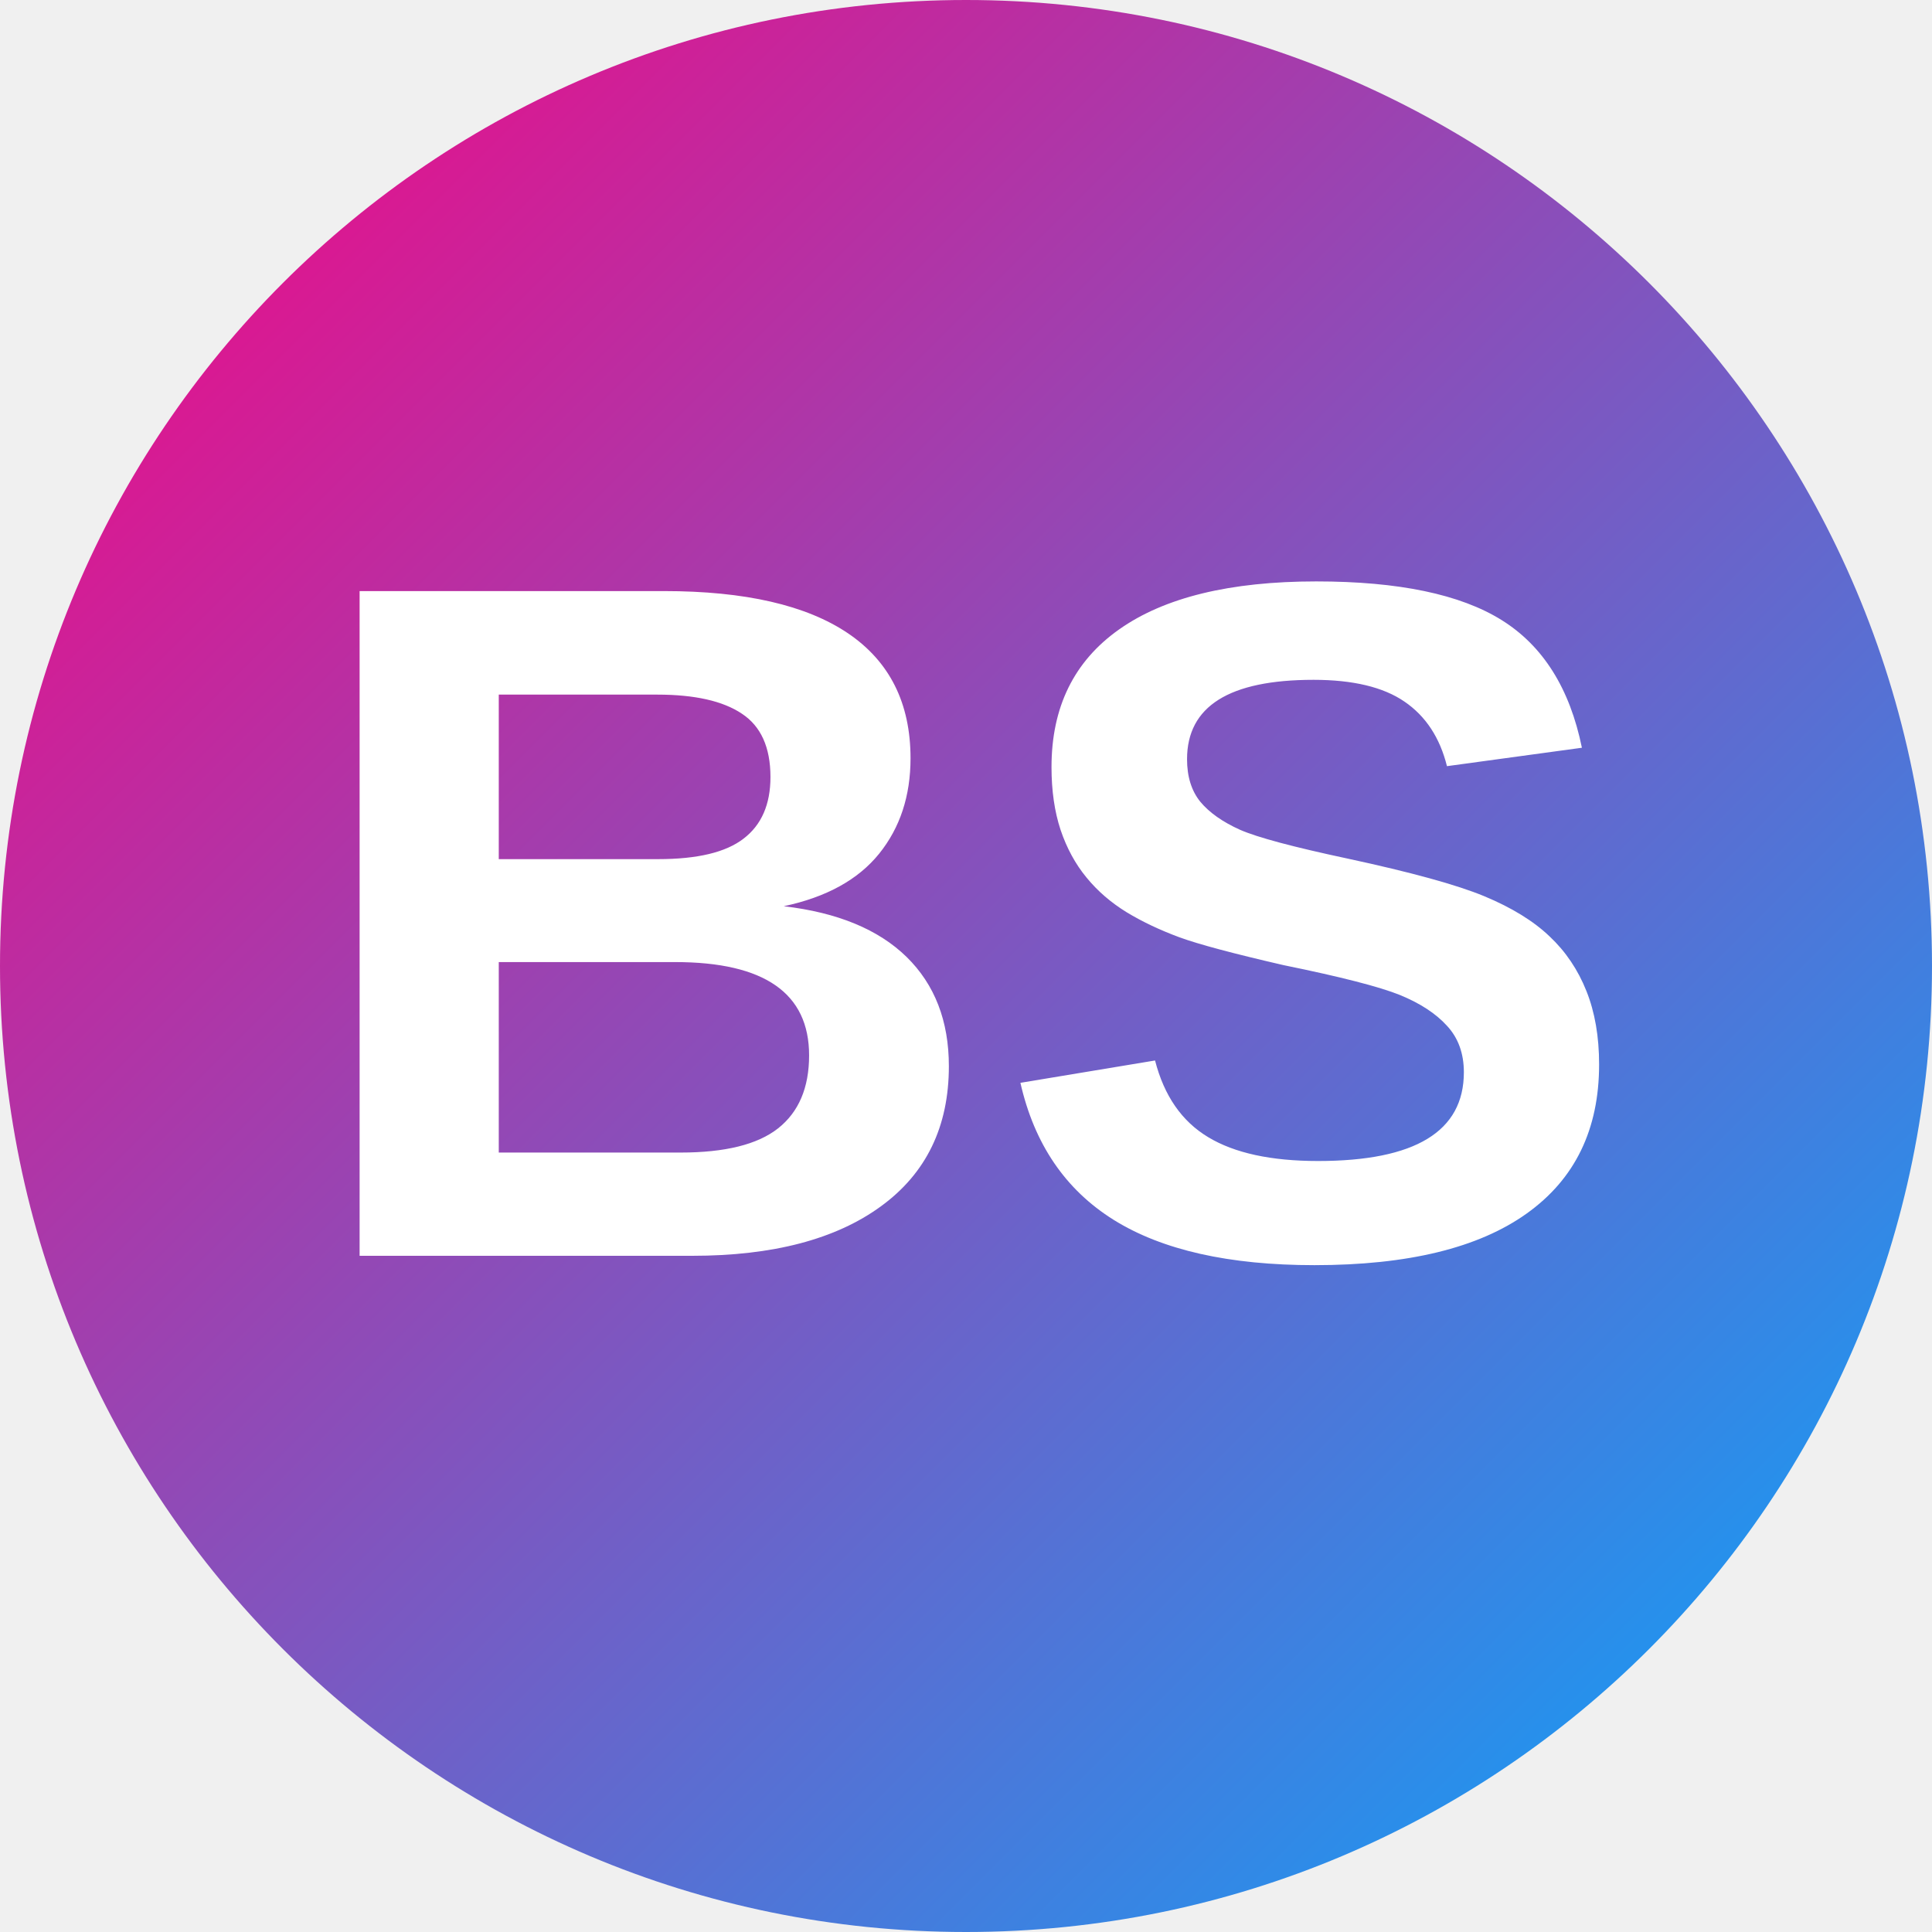
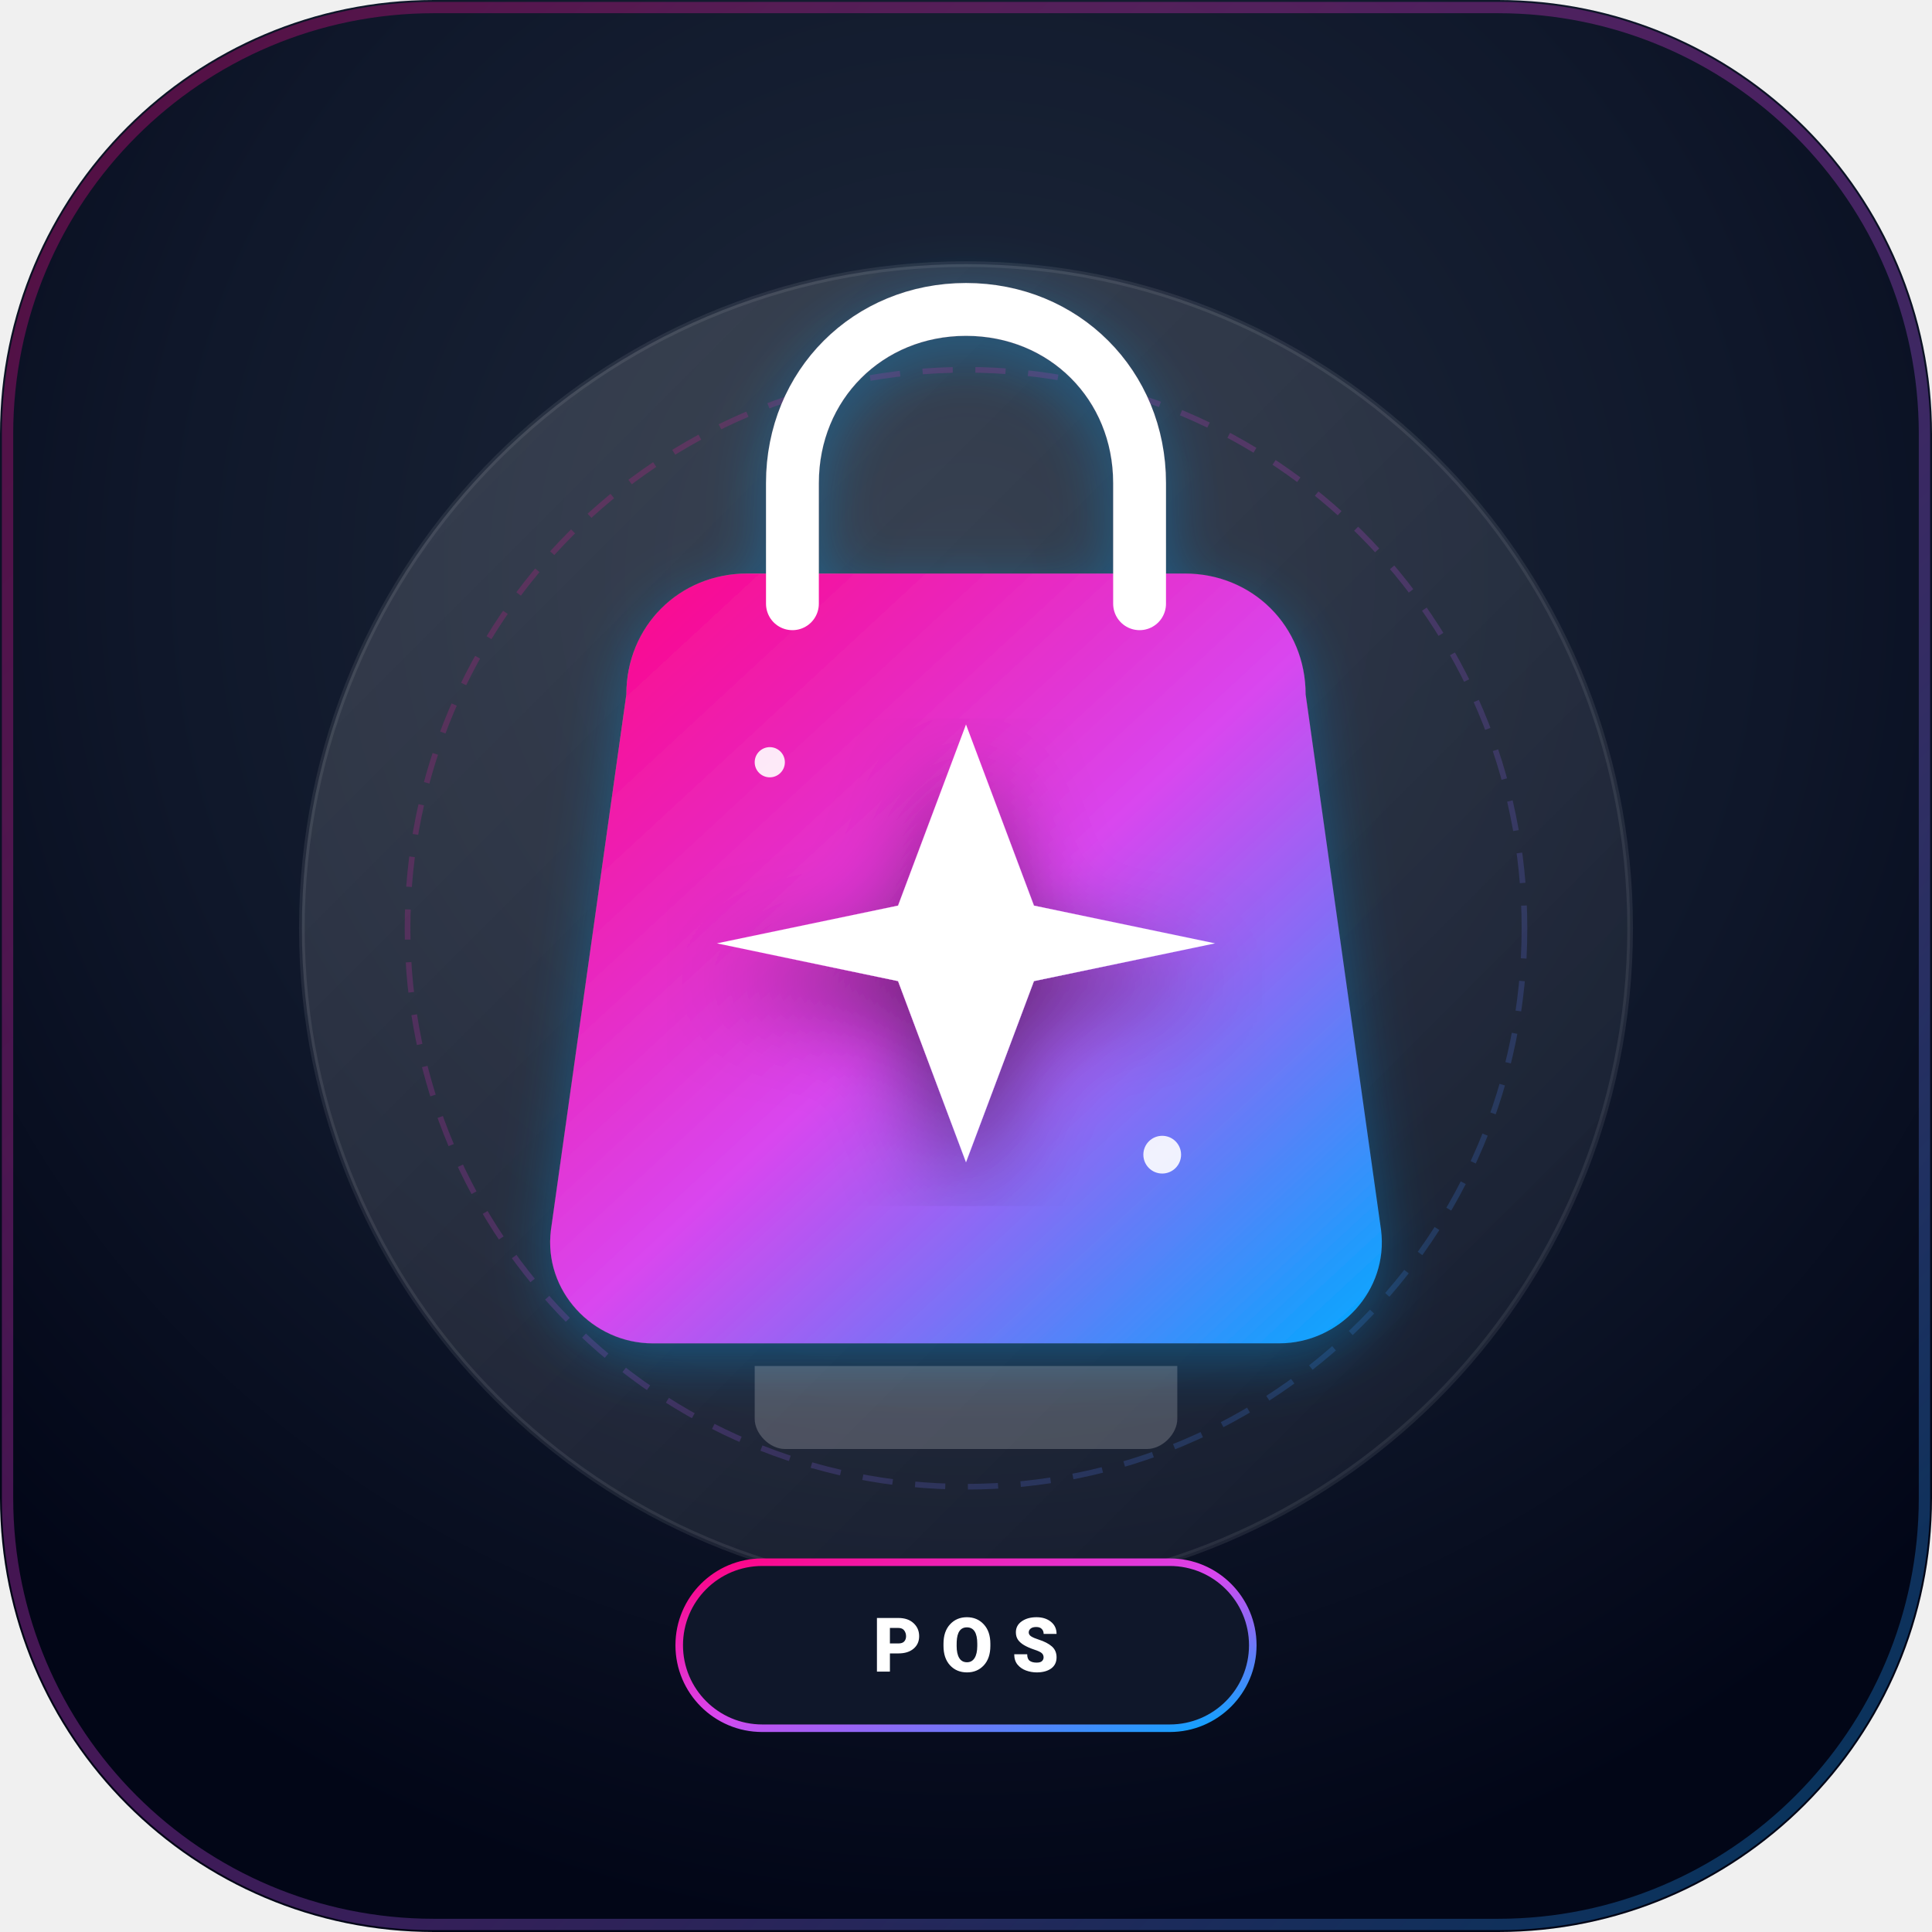
- <svg xmlns="http://www.w3.org/2000/svg" viewBox="0 0 100 100" width="512" height="512">
+ <svg xmlns="http://www.w3.org/2000/svg" viewBox="0 0 512 512" width="512" height="512">
  <defs>
-     <linearGradient id="bsGradient" x1="0%" y1="0%" x2="100%" y2="100%">
-       <stop offset="0%" style="stop-color:#ff007f;stop-opacity:1" />
-       <stop offset="100%" style="stop-color:#00aaff;stop-opacity:1" />
+     <radialGradient id="bgGrad" cx="50%" cy="30%" r="70%">
+       <stop offset="0%" stop-color="#1e293b" />
+       <stop offset="60%" stop-color="#0f172a" />
+       <stop offset="100%" stop-color="#020617" />
+     </radialGradient>
+     <linearGradient id="brandGrad" x1="0%" y1="0%" x2="100%" y2="100%">
+       <stop offset="0%" stop-color="#ff007f" />
+       <stop offset="50%" stop-color="#d946ef" />
+       <stop offset="100%" stop-color="#00aaff" />
    </linearGradient>
+     <linearGradient id="cardGrad" x1="0%" y1="0%" x2="100%" y2="100%">
+       <stop offset="0%" stop-color="#ffffff" stop-opacity="0.15" />
+       <stop offset="100%" stop-color="#ffffff" stop-opacity="0.03" />
+     </linearGradient>
+     <filter id="glow" x="-20%" y="-20%" width="140%" height="140%">
+       <feDropShadow dx="0" dy="8" stdDeviation="16" flood-color="#ff007f" flood-opacity="0.45" />
+       <feDropShadow dx="0" dy="4" stdDeviation="8" flood-color="#00aaff" flood-opacity="0.35" />
+     </filter>
+     <filter id="subtleShadow" x="-10%" y="-10%" width="120%" height="120%">
+       <feDropShadow dx="0" dy="10" stdDeviation="12" flood-color="#000000" flood-opacity="0.5" />
+     </filter>
  </defs>
-   <circle cx="50" cy="50" r="50" fill="url(#bsGradient)" />
-   <text x="50" y="65" font-family="Arial, Helvetica, sans-serif" font-size="50" font-weight="bold" fill="white" text-anchor="middle">BS</text>
+   <rect width="512" height="512" rx="115" fill="url(#bgGrad)" />
+   <rect width="508" height="508" x="2" y="2" rx="113" fill="none" stroke="url(#brandGrad)" stroke-width="3" stroke-opacity="0.3" />
+   <circle cx="256" cy="246" r="176" fill="url(#cardGrad)" stroke="rgba(255,255,255,0.08)" stroke-width="1.5" />
+   <circle cx="256" cy="246" r="148" fill="none" stroke="url(#brandGrad)" stroke-width="1.5" stroke-opacity="0.2" stroke-dasharray="8 6" />
+   <g filter="url(#glow)" transform="translate(0, -6)">
+     <path d="M166 190 C166 172, 180 158, 198 158 L314 158 C332 158, 346 172, 346 190 L366 332 C368 348, 355 362, 339 362 L173 362 C157 362, 144 348, 146 332 Z" fill="url(#brandGrad)" />
+     <path d="M210 166 V134 C210 108, 230 88, 256 88 C282 88, 302 108, 302 134 V166" fill="none" stroke="#ffffff" stroke-width="14" stroke-linecap="round" />
+     <path d="M256 198 L274 246 L322 256 L274 266 L256 314 L238 266 L190 256 L238 246 Z" fill="#ffffff" filter="url(#subtleShadow)" />
+     <circle cx="204" cy="208" r="4" fill="#ffffff" opacity="0.9" />
+     <circle cx="308" cy="312" r="5" fill="#ffffff" opacity="0.9" />
+   </g>
+   <path d="M200 362 L200 376 C200 380, 204 384, 208 384 L304 384 C308 384, 312 380, 312 376 L312 362" fill="rgba(255,255,255,0.2)" />
+   <g transform="translate(256, 436)">
+     <rect x="-76" y="-22" width="152" height="44" rx="22" fill="#0f172a" stroke="url(#brandGrad)" stroke-width="2" />
+     <text x="0" y="7" font-family="system-ui, -apple-system, 'Segoe UI', Roboto, Helvetica, Arial, sans-serif" font-size="20" font-weight="900" letter-spacing="5" fill="#ffffff" text-anchor="middle">POS</text>
+   </g>
</svg>
